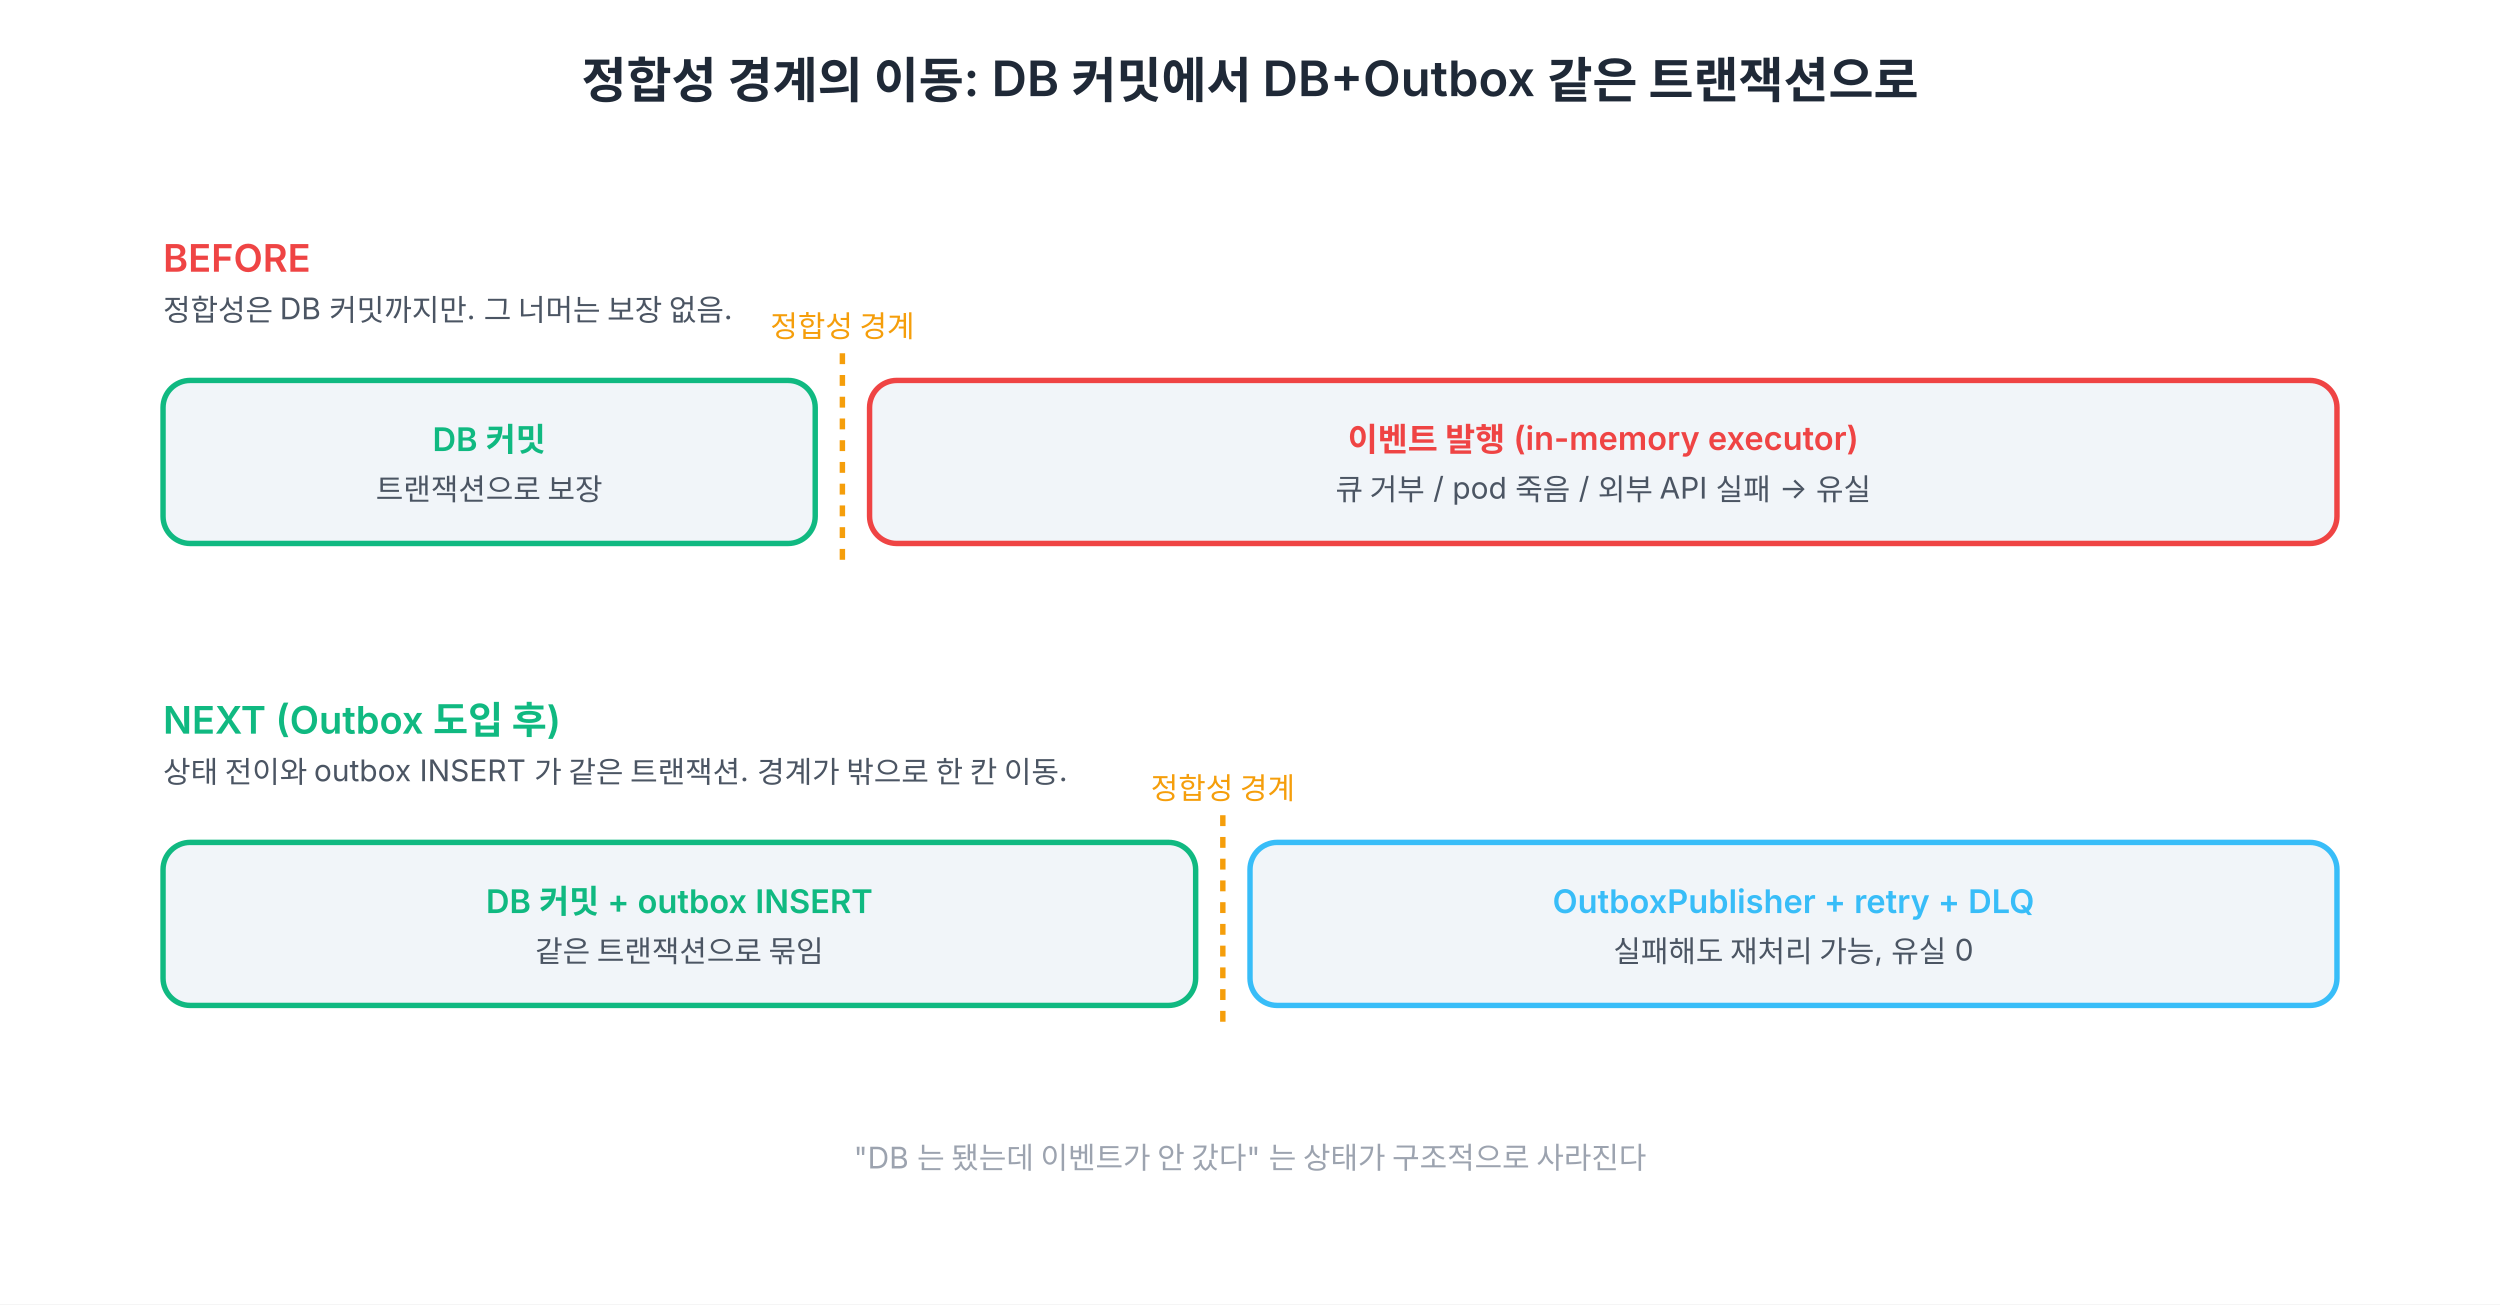
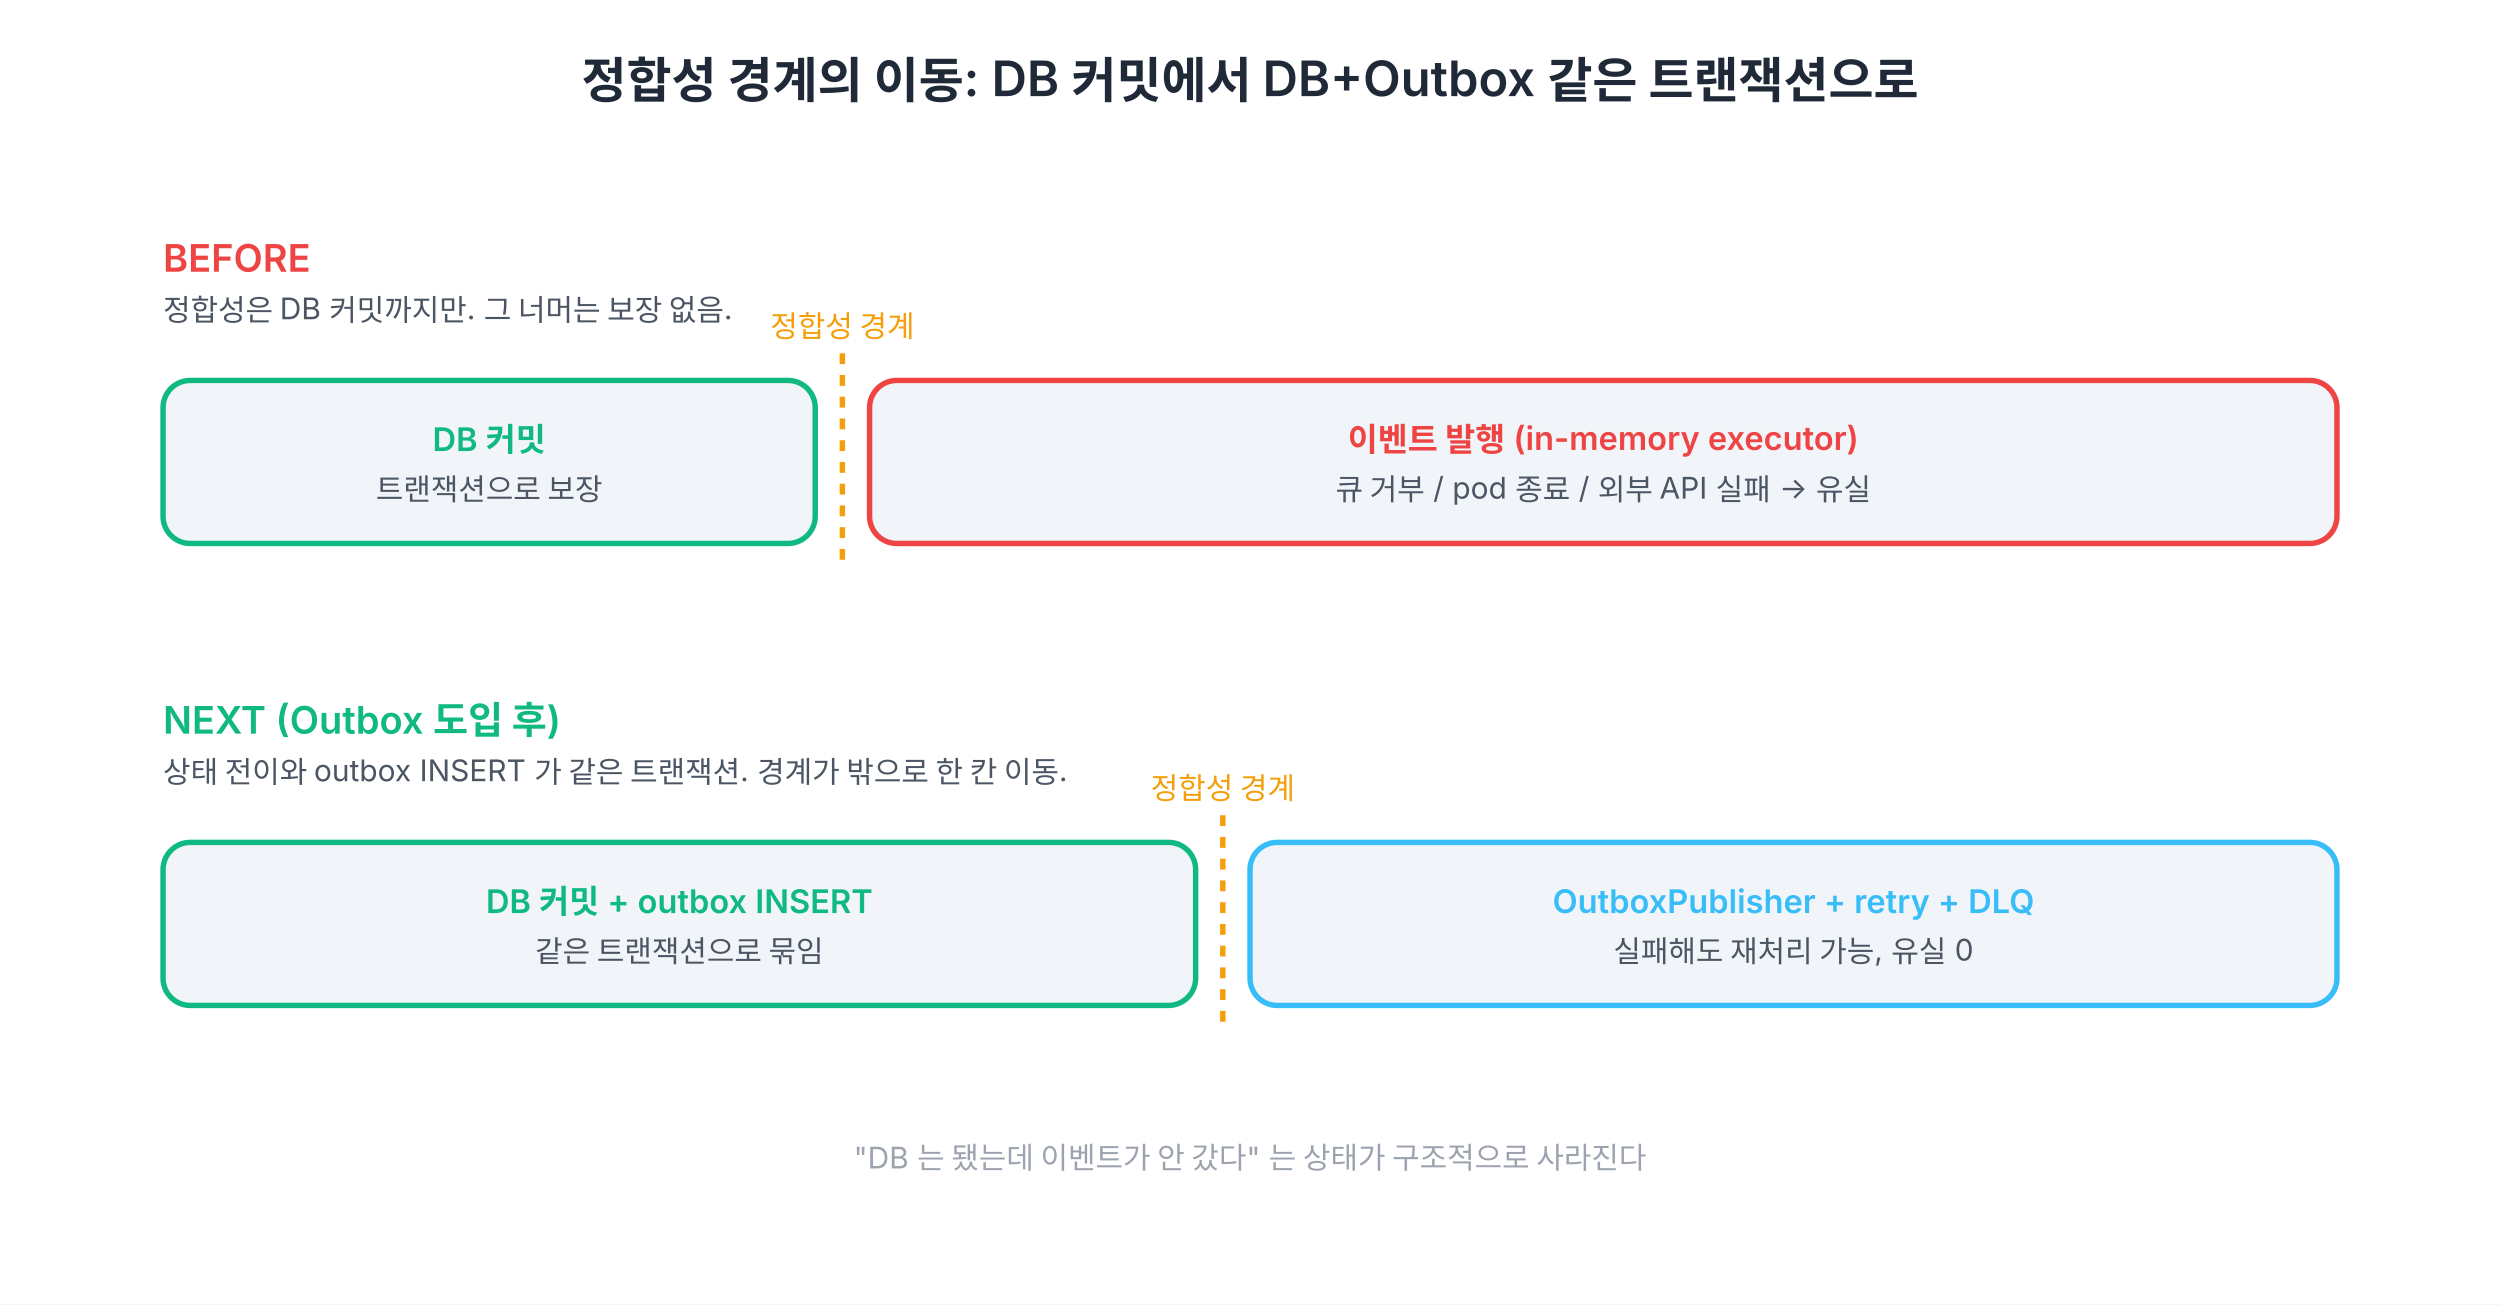
<svg xmlns="http://www.w3.org/2000/svg" viewBox="0 0 920 480" font-family="system-ui, -apple-system, sans-serif">
  <rect width="920" height="480" fill="#ffffff" />
  <text x="460" y="36" fill="#1f2937" font-size="18" font-weight="600" text-anchor="middle">정합성 경계의 이동: DB 커밋에서 DB+Outbox 같은 트랜잭션으로</text>
  <text x="60" y="100" fill="#ef4444" font-size="14" font-weight="600">BEFORE</text>
  <text x="60" y="118" fill="#4b5563" font-size="11">정합성은 DB 커밋까지만. 그 너머는 보장 없음.</text>
  <rect x="60" y="140" width="240" height="60" rx="10" fill="#f1f5f9" stroke="#10b981" stroke-width="2" />
  <text x="180" y="166" fill="#10b981" font-size="12" font-weight="600" text-anchor="middle">DB 커밋</text>
  <text x="180" y="184" fill="#4b5563" font-size="11" text-anchor="middle">트랜잭션으로 보장</text>
  <line x1="310" y1="130" x2="310" y2="210" stroke="#f59e0b" stroke-width="2" stroke-dasharray="4 4" />
  <text x="310" y="124" fill="#f59e0b" font-size="11" text-anchor="middle">정합성 경계</text>
  <rect x="320" y="140" width="540" height="60" rx="10" fill="#f1f5f9" stroke="#ef4444" stroke-width="2" />
  <text x="590" y="166" fill="#ef4444" font-size="12" font-weight="600" text-anchor="middle">이벤트 발행 (in-memory executor)</text>
-   <text x="590" y="184" fill="#4b5563" font-size="11" text-anchor="middle">큐 거부 / pod 죽음 / 외부 API 실패 → 유실</text>
+   <text x="590" y="184" fill="#4b5563" font-size="11" text-anchor="middle">큐 거부 / pod 종료 / 외부 API 실패 → 유실</text>
  <text x="60" y="270" fill="#10b981" font-size="14" font-weight="600">NEXT (Outbox 도입 후)</text>
  <text x="60" y="288" fill="#4b5563" font-size="11">상태 전이와 outbox INSERT 가 같은 트랜잭션. 경계가 밖으로 한 칸 이동.</text>
  <rect x="60" y="310" width="380" height="60" rx="10" fill="#f1f5f9" stroke="#10b981" stroke-width="2" />
  <text x="250" y="336" fill="#10b981" font-size="12" font-weight="600" text-anchor="middle">DB 커밋 + outbox INSERT</text>
  <text x="250" y="354" fill="#4b5563" font-size="11" text-anchor="middle">같은 트랜잭션으로 묶임</text>
  <line x1="450" y1="300" x2="450" y2="380" stroke="#f59e0b" stroke-width="2" stroke-dasharray="4 4" />
  <text x="450" y="294" fill="#f59e0b" font-size="11" text-anchor="middle">정합성 경계</text>
  <rect x="460" y="310" width="400" height="60" rx="10" fill="#f1f5f9" stroke="#38bdf8" stroke-width="2" />
  <text x="660" y="336" fill="#38bdf8" font-size="12" font-weight="600" text-anchor="middle">OutboxPublisher + retry + DLQ</text>
  <text x="660" y="354" fill="#4b5563" font-size="11" text-anchor="middle">실패해도 재처리 가능, 유실 0</text>
  <text x="460" y="430" fill="#9ca3af" font-size="11" text-anchor="middle">"DB 는 됐는데 이벤트가 안 갔다" 는 상태가 구조적으로 사라진다</text>
</svg>
